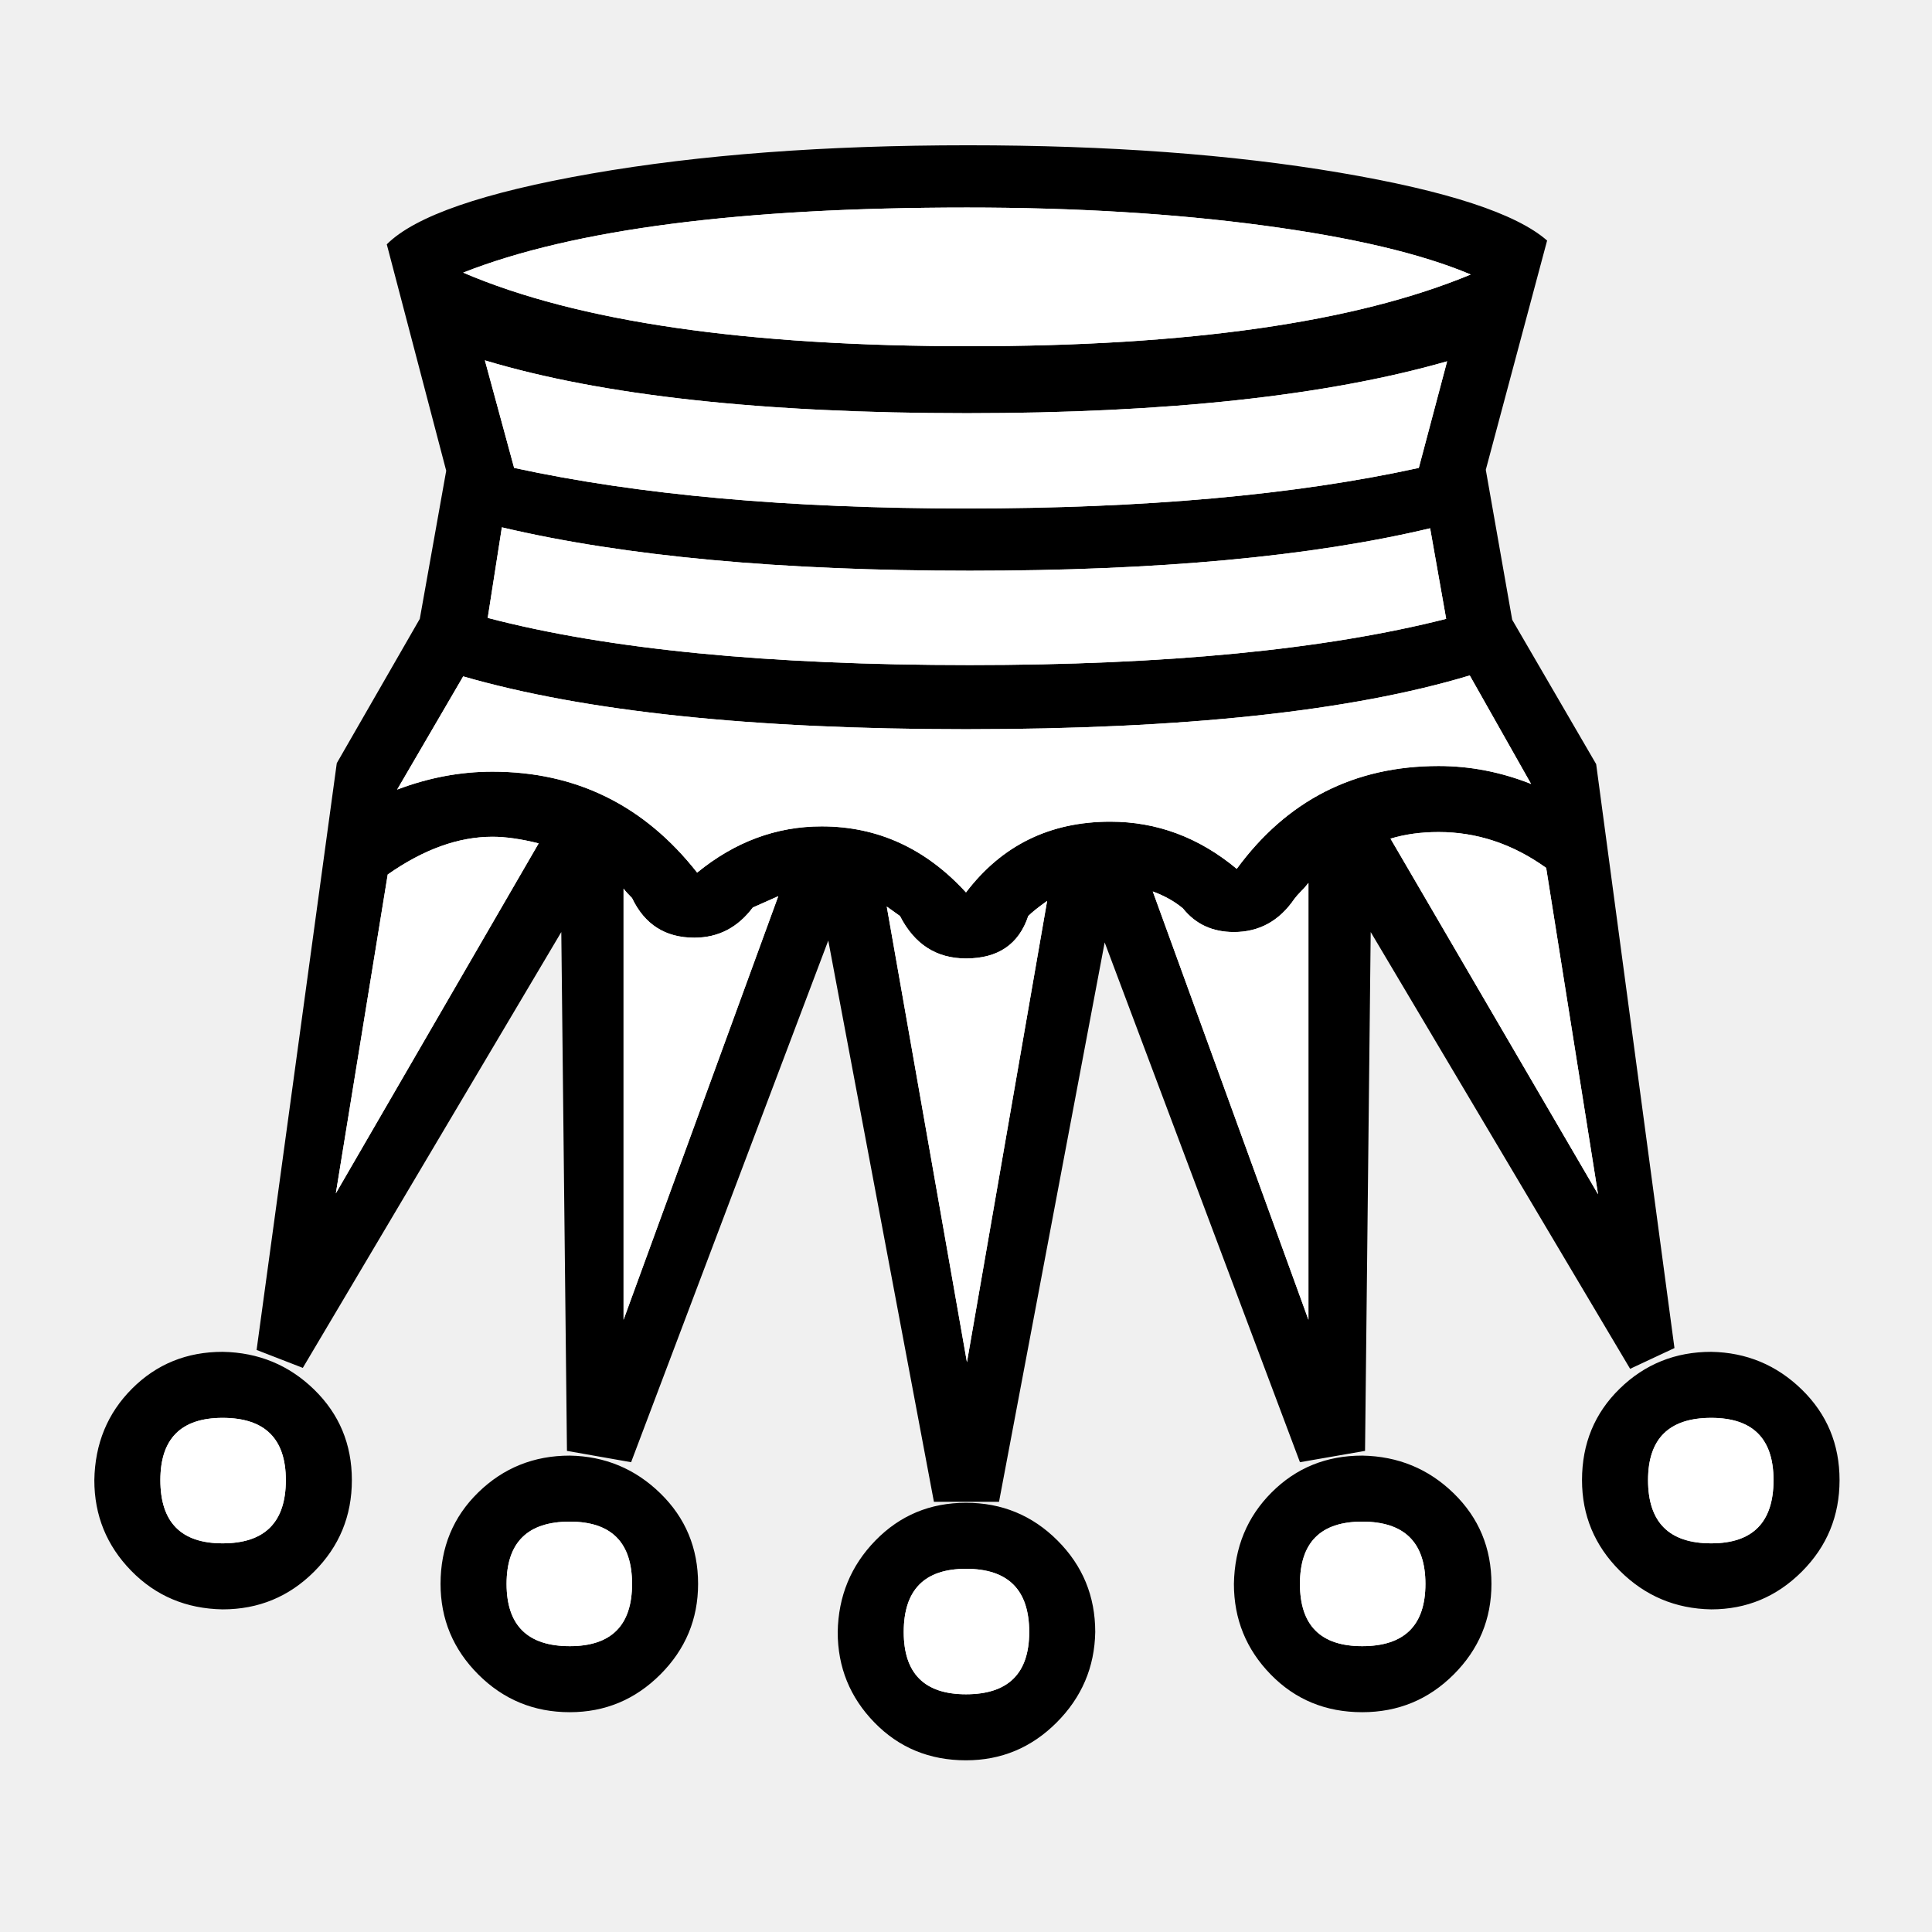
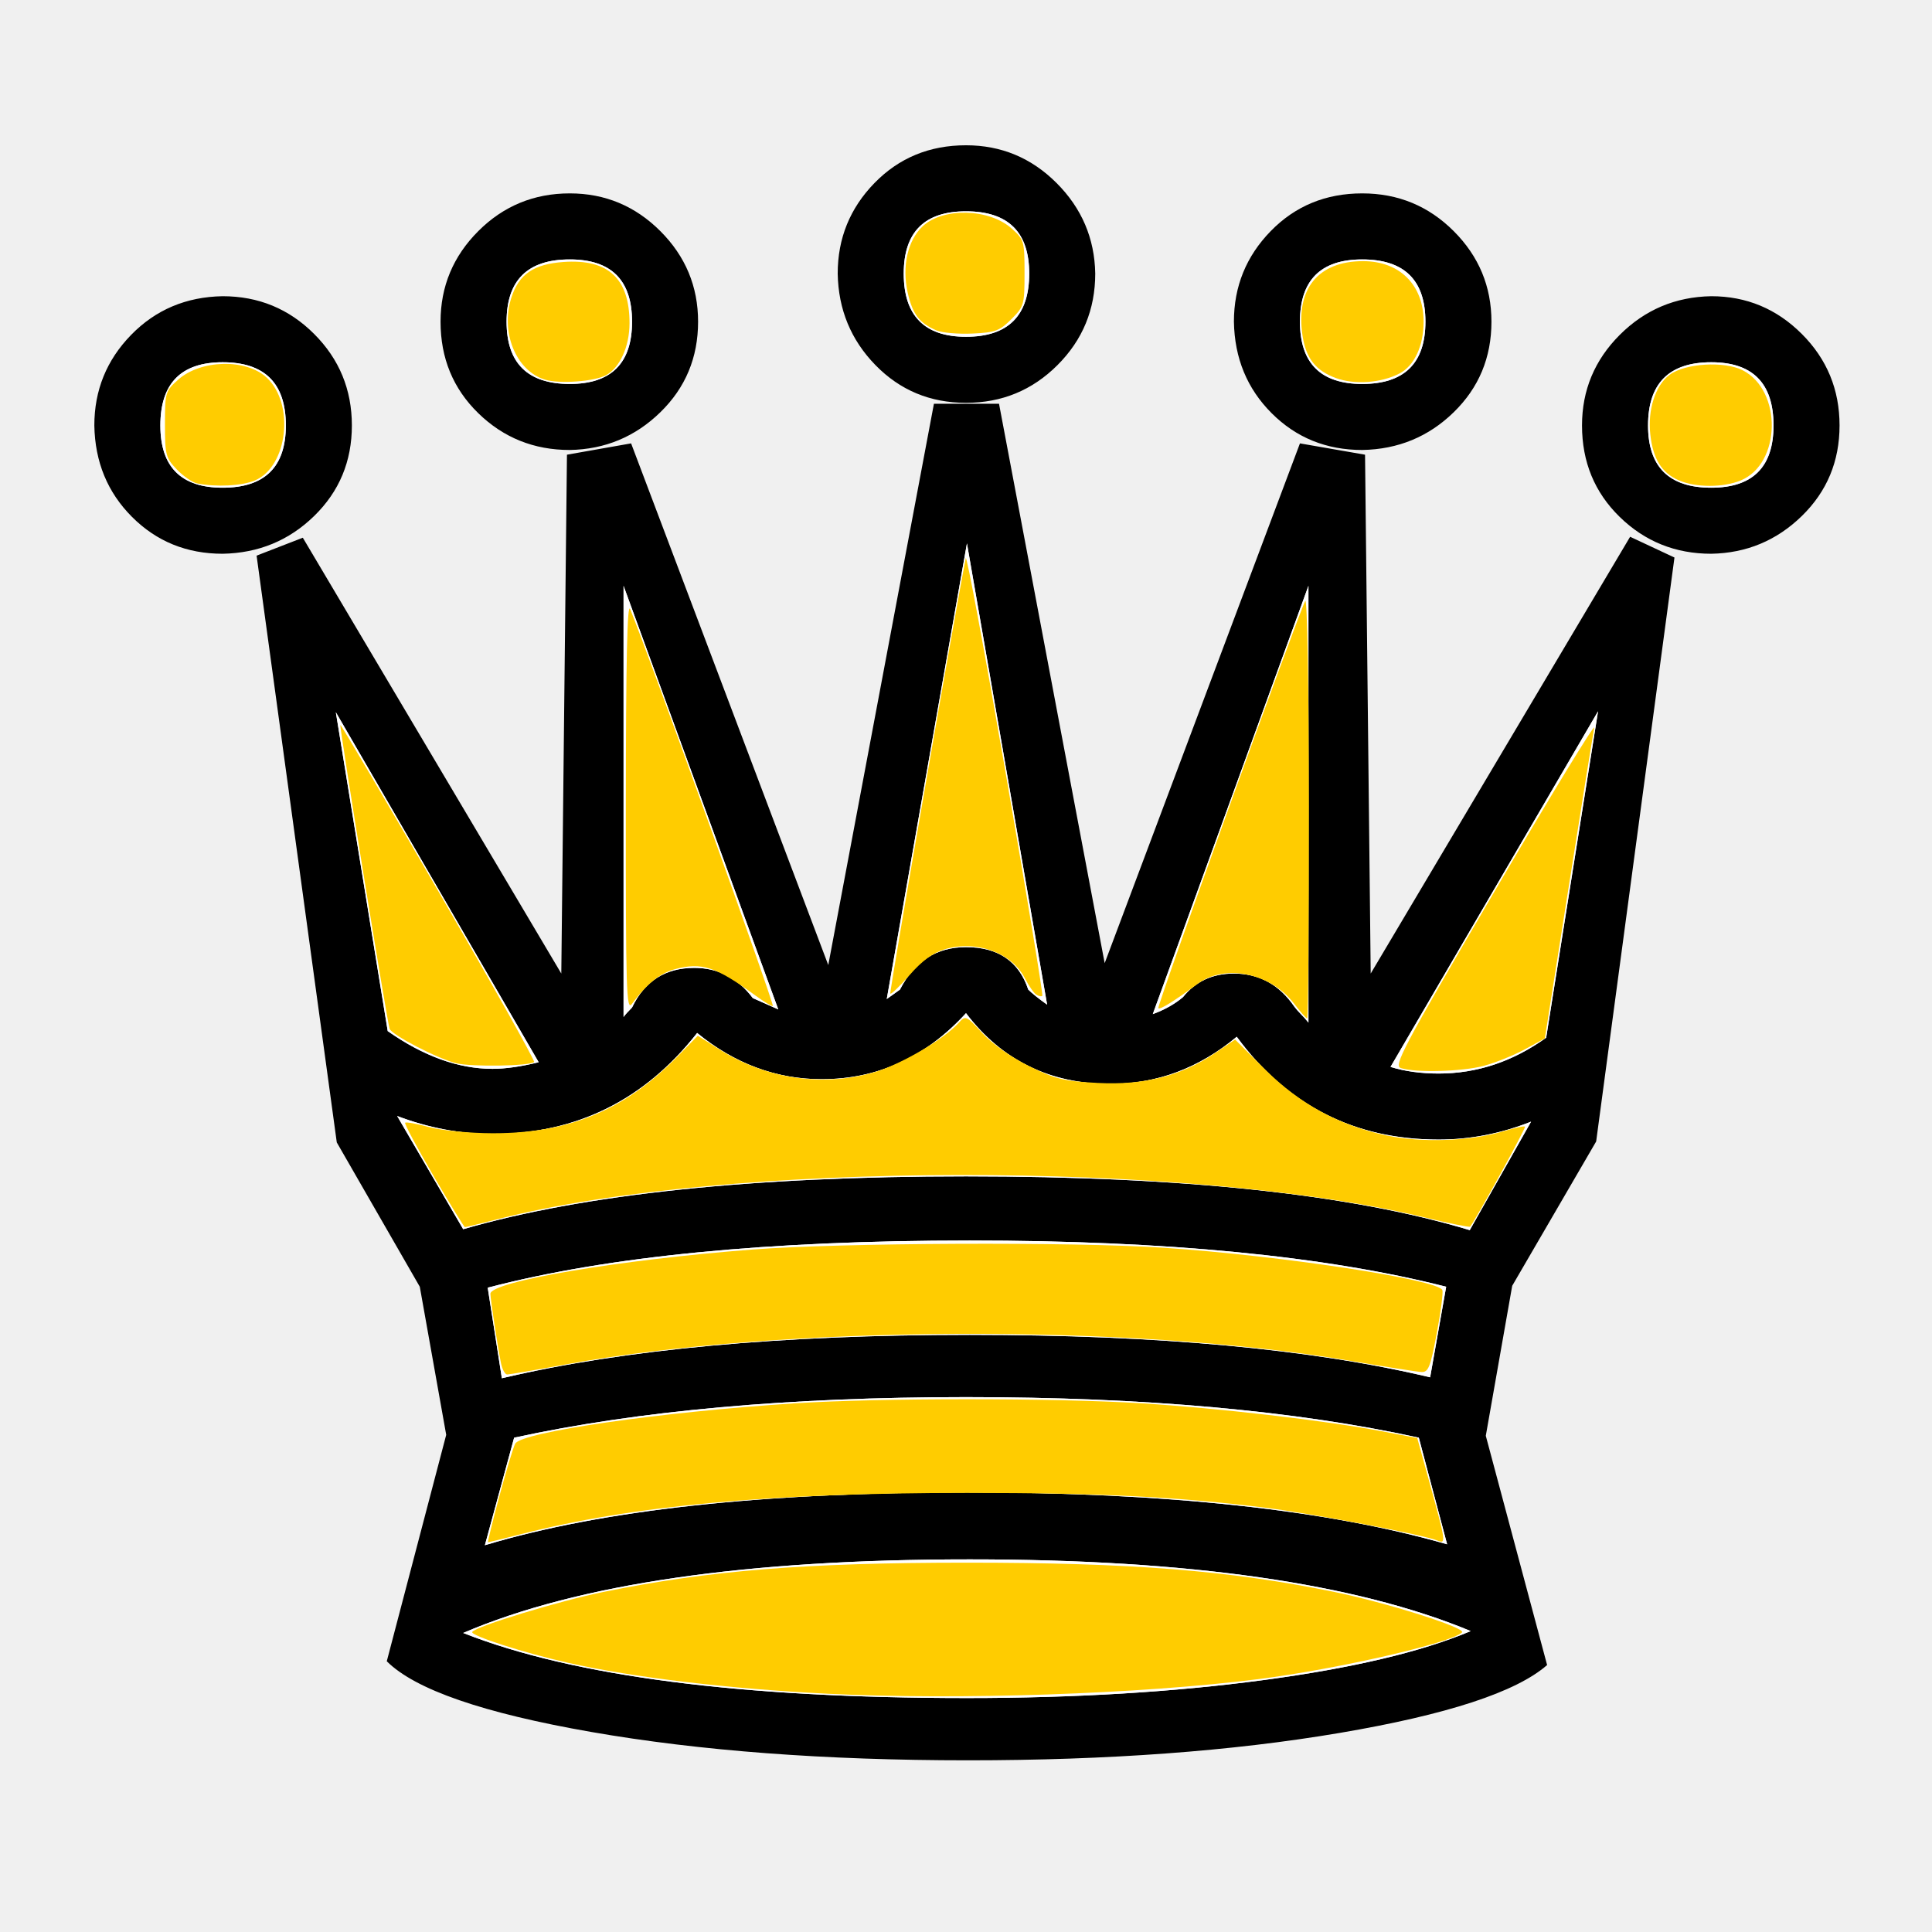
- <svg xmlns="http://www.w3.org/2000/svg" height="100%" width="100%" version="1.1" viewBox="0 0 2048 2048" id="svg46">
-   <defs id="defs50" />
-   <path style="color:#000000;display:block;fill:#000000;fill-rule:nonzero" d="m 1024,1593 q -57,0 -96,40 -39,40 -40,97 0,56 39,96 39,40 97,40 56,0 96,-40 40,-40 41,-96 0,-57 -40,-97 -40,-40 -97,-40 z m 0,70 q 67,0 67,67 0,66 -67,66 -66,0 -66,-66 0,-67 66,-67 z M 1533,656 q -193,49 -505,49 -320,0 -511,-50 l 15,-96 q 195,46 496,46 299,0 488,-45 z m 25,60 65,115 q -48,-19 -98,-19 -134,0 -214,109 -60,-50 -134,-50 -96,0 -153,75 -64,-70 -153,-70 -72,0 -132,49 -84,-107 -217,-107 -51,0 -101,19 l 70,-120 q 194,56 533,56 345,0 534,-57 z m -448,239 -85,489 -85,-483 q 3,2 14,10 23,45 70,45 51,0 66,-45 6,-6 20,-16 z m 277,-19 v 463 L 1222,945 q 19,7 32,18 20,25 54,25 40,0 64,-35 3,-4 7,-8 4,-4 8,-9 z M 825,950 661,1399 V 942 q 3,4 9,10 20,42 66,42 38,0 62,-32 27,-12 27,-12 z M 571,894 356,1265 411,927 q 57,-40 111,-40 21,0 49,7 z m 903,-5 q 23,-7 51,-7 61,0 114,38 l 55,346 z m 60,-506 -30,113 q -196,43 -480,43 -281,0 -479,-43 L 514,382 q 186,56 511,56 317,0 509,-55 z m 106,-128 q -49,-43 -220,-72 -171,-29 -394,-29 -227,0 -399,30 -172,30 -217,75 l 63,240 -28,157 -88,153 -85,622 49,19 274,-462 6,550 68,12 209,-553 112,595 h 69 l 112,-593 207,551 69,-12 6,-550 275,463 47,-22 -83,-619 -89,-153 -28,-159 z m -81,36 q -183,76 -531,76 -355,0 -537,-78 175,-69 534,-69 172,0 314,19 142,19 220,52 z M 604,1543 q -57,0 -97,39 -40,39 -40,97 0,56 40,96 40,40 97,40 56,0 96,-40 40,-40 40,-96 0,-57 -40,-96 -40,-39 -96,-40 z m 0,70 q 66,0 66,66 0,66 -66,66 -67,0 -67,-66 0,-66 67,-66 z m 840,0 q 67,0 67,66 0,66 -67,66 -66,0 -66,-66 0,-66 66,-66 z m 0,-70 q -57,0 -96,39 -39,39 -40,97 0,56 39,96 39,40 97,40 57,0 97,-40 40,-40 40,-96 0,-57 -40,-96 -40,-39 -97,-40 z M 236,1433 q -57,0 -96,39 -39,39 -40,97 0,56 39,96 39,40 97,41 57,0 97,-40 40,-40 40,-97 0,-57 -40,-96 -40,-39 -97,-40 z m 0,70 q 67,0 67,66 0,67 -67,67 -66,0 -66,-67 0,-66 66,-66 z m 1578,0 q 66,0 66,66 0,67 -66,67 -67,0 -67,-67 0,-66 67,-66 z m 0,-70 q -57,0 -97,39 -40,39 -40,97 0,56 40,96 40,40 97,41 56,0 96,-40 40,-40 40,-97 0,-57 -40,-96 -40,-39 -96,-40 z" display="block" id="path14" />
-   <g id="g44" transform="matrix(1,0,0,-1,0,2020)" style="fill:#ffffff;fill-rule:nonzero">
-     <path style="color:#000000;display:block" d="m 1024,357 q 67,0 67,-67 0,-66 -67,-66 -66,0 -66,66 0,67 66,67 z" display="block" id="path16" />
-     <path style="color:#000000;display:block" d="m 1533,1364 q -193,-49 -505,-49 -320,0 -511,50 l 15,96 q 195,-46 496,-46 299,0 488,45 z" display="block" id="path18" />
-     <path style="color:#000000;display:block" d="m 1558,1304 65,-115 q -48,19 -98,19 -134,0 -214,-109 -60,50 -134,50 -96,0 -153,-75 -64,70 -153,70 -72,0 -132,-49 -84,107 -217,107 -51,0 -101,-19 l 70,120 q 194,-56 533,-56 345,0 534,57 z" display="block" id="path20" />
-     <path style="color:#000000;display:block" d="m 1110,1065 -85,-489 -85,483 q 3,-2 14,-10 23,-45 70,-45 51,0 66,45 6,6 20,16 z" display="block" id="path22" />
-     <path style="color:#000000;display:block" d="M 1387,1084 V 621 l -165,454 q 19,-7 32,-18 20,-25 54,-25 40,0 64,35 3,4 7,8 4,4 8,9 z" display="block" id="path24" />
-     <path style="color:#000000;display:block" d="M 825,1070 661,621 v 457 q 3,-4 9,-10 20,-42 66,-42 38,0 62,32 27,12 27,12 z" display="block" id="path26" />
-     <path style="color:#000000;display:block" d="m 571,1126 -215,-371 55,338 q 57,40 111,40 21,0 49,-7 z" display="block" id="path28" />
-     <path style="color:#000000;display:block" d="m 1474,1131 q 23,7 51,7 61,0 114,-38 l 55,-346 z" display="block" id="path30" />
-     <path style="color:#000000;display:block" d="m 1534,1637 -30,-113 q -196,-43 -480,-43 -281,0 -479,43 l -31,114 q 186,-56 511,-56 317,0 509,55 z" display="block" id="path32" />
-     <path style="color:#000000;display:block" d="m 1559,1729 q -183,-76 -531,-76 -355,0 -537,78 175,69 534,69 172,0 314,-19 142,-19 220,-52 z" display="block" id="path34" />
-     <path style="color:#000000;display:block" d="m 604,407 q 66,0 66,-66 0,-66 -66,-66 -67,0 -67,66 0,66 67,66 z" display="block" id="path36" />
-     <path style="color:#000000;display:block" d="m 1444,407 q 67,0 67,-66 0,-66 -67,-66 -66,0 -66,66 0,66 66,66 z" display="block" id="path38" />
-     <path style="color:#000000;display:block" d="m 236,517 q 67,0 67,-66 0,-67 -67,-67 -66,0 -66,67 0,66 66,66 z" display="block" id="path40" />
-     <path style="color:#000000;display:block" d="m 1814,517 q 66,0 66,-66 0,-67 -66,-67 -67,0 -67,67 0,66 67,66 z" display="block" id="path42" />
+ <svg xmlns="http://www.w3.org/2000/svg" height="100%" width="100%" version="1.1" viewBox="0 0 2048 2048" id="svg34">
+   <defs id="defs38" />
+   <path style="color:black;" d="m1024 1621q-57 0-96 40t-40 97q0 56 39 96t97 40q56 0 96-40t41-96q0-57-40-97t-97-40zm0 70q67 0 67 67 0 66-67 66-66 0-66-66 0-67 66-67zm509-1007q-193 49-505 49-320 0-511-50l15-96q195 46 496 46 299 0 488-45l17 96zm25 60 65 115q-48-19-98-19-134 0-214 109-60-50-134-50-96 0-153 75-64-70-153-70-72 0-132 49-84-107-217-107-51 0-101 19l70-120q194 56 533 56 345 0 534-57zm-448 239-85 489-85-483q3 2 14 10 23 45 70 45 51 0 66-45 6-6 20-16zm277-19v463l-165-454q19 7 32 18 20 25 54 25 40 0 64-35 3-4 7-8t8-9zm-562 14-164 449v-457q3 4 9 10 20 42 66 42 38 0 62-32 27-12 27-12zm-254-56-215 371 55-338q57-40 111-40 21 0 49 7zm903-5q23-7 51-7 61 0 114 38l55 346-220-377zm60-506-30 113q-196 43-480 43-281 0-479-43l-31-114q186 56 511 56 317 0 509-55zm106-128q-49-43-220-72t-394-29q-227 0-399 30t-217 75l63 240-28 157-88 153-85 622 49 19 274-462 6 550 68 12 209-553 112 595h69l112-593 207 551 69-12 6-550 275 463 47-22-83-619-89-153-28-159 65-243zm-81 36q-183 76-531 76-355 0-537-78 175-69 534-69 172 0 314 19t220 52zm-955 1252q-57 0-97 39t-40 97q0 56 40 96t97 40q56 0 96-40t40-96q0-57-40-96t-96-40zm0 70q66 0 66 66t-66 66q-67 0-67-66t67-66zm840 0q67 0 67 66t-67 66q-66 0-66-66t66-66zm0-70q-57 0-96 39t-40 97q0 56 39 96t97 40q57 0 97-40t40-96q0-57-40-96t-97-40zm-1208-110q-57 0-96 39t-40 97q0 56 39 96t97 41q57 0 97-40t40-97-40-96-97-40zm0 70q67 0 67 66 0 67-67 67-66 0-66-67 0-66 66-66zm1578 0q66 0 66 66 0 67-66 67-67 0-67-67 0-66 67-66zm0-70q-57 0-97 39t-40 97q0 56 40 96t97 41q56 0 96-40t40-97-40-96-96-40z" fill-rule="nonzero" transform="translate(0,2048) scale(1,-1)" display="block" fill="#000" id="path2" />
+   <g fill-rule="nonzero" fill="#fff" id="g32">
+     <path style="color:black;" d="m1024 357q67 0 67-67 0-66-67-66-66 0-66 66 0 67 66 67z" display="block" id="path4" />
+     <path style="color:black;" d="m1533 1364q-193-49-505-49-320 0-511 50l15 96q195-46 496-46 299 0 488 45l17-96z" display="block" id="path6" />
+     <path style="color:black;" d="m1558 1304 65-115q-48 19-98 19-134 0-214-109-60 50-134 50-96 0-153-75-64 70-153 70-72 0-132-49-84 107-217 107-51 0-101-19l70 120q194-56 533-56 345 0 534 57z" display="block" id="path8" />
+     <path style="color:black;" d="m1110 1065-85-489-85 483q3-2 14-10 23-45 70-45 51 0 66 45 6 6 20 16z" display="block" id="path10" />
+     <path style="color:black;" d="m1387 1084v-463l-165 454q19-7 32-18 20-25 54-25 40 0 64 35 3 4 7 8t8 9z" display="block" id="path12" />
+     <path style="color:black;" d="m825 1070-164-449v457q3-4 9-10 20-42 66-42 38 0 62 32 27 12 27 12z" display="block" id="path14" />
+     <path style="color:black;" d="m571 1126-215-371 55 338q57 40 111 40 21 0 49-7z" display="block" id="path16" />
+     <path style="color:black;" d="m1474 1131q23 7 51 7 61 0 114-38l55-346-220 377z" display="block" id="path18" />
+     <path style="color:black;" d="m1534 1637-30-113q-196-43-480-43-281 0-479 43l-31 114q186-56 511-56 317 0 509 55z" display="block" id="path20" />
+     <path style="color:black;" d="m1559 1729q-183-76-531-76-355 0-537 78 175 69 534 69 172 0 314-19t220-52z" display="block" id="path22" />
+     <path style="color:black;" d="m604 407q66 0 66-66t-66-66q-67 0-67 66t67 66z" display="block" id="path24" />
+     <path style="color:black;" d="m1444 407q67 0 67-66t-67-66q-66 0-66 66t66 66z" display="block" id="path26" />
+     <path style="color:black;" d="m236 517q67 0 67-66 0-67-67-67-66 0-66 67 0 66 66 66z" display="block" id="path28" />
+     <path style="color:black;" d="m1814 517q66 0 66-66 0-67-66-67-67 0-67 67 0 66 67 66z" display="block" id="path30" />
  </g>
+   <path style="fill:#ffcc00;fill-opacity:1;stroke-width:4.339" d="m 209.086,512.487 c -5.041,-0.991 -14.803,-7.687 -21.695,-14.88 -11.684,-12.196 -12.53,-15.426 -12.53,-47.861 0,-33.667 0.446,-35.182 13.91,-47.211 23.947,-21.397 71.991,-22.587 93.854,-2.325 30.045,27.845 22.433,94.518 -12.455,109.095 -13.92,5.816 -40.617,7.207 -61.084,3.183 z" id="path42" />
+   <path style="fill:#ffcc00;fill-opacity:1;stroke-width:4.339" d="m 577.661,402.444 c -30.716,-9.36 -47.424,-50.305 -35.538,-87.09 7.986,-24.715 23.579,-35.358 55.149,-37.641 47.451,-3.432 70.08,17.519 70.047,64.854 -0.017,24.779 -10.227,47.3 -25.035,55.225 -12.497,6.688 -49.256,9.334 -64.623,4.652 z" id="path44" />
+   <path style="fill:#ffcc00;fill-opacity:1;stroke-width:4.339" d="m 992.849,350.317 c -18.289,-7.69 -25.529,-17.208 -30.714,-40.377 -6.192,-27.671 0.145,-55.442 16.007,-70.142 21.669,-20.082 70.466,-18.831 94.246,2.417 13.182,11.778 13.66,13.429 13.66,47.189 0,33.617 -0.546,35.53 -13.971,48.956 -12.347,12.347 -17.139,14.117 -41.22,15.226 -14.987,0.69 -32.09,-0.781 -38.007,-3.269 z" id="path46" />
+   <path style="fill:#ffcc00;fill-opacity:1;stroke-width:4.339" d="m 1415.976,400.722 c -21.375,-7.898 -31.561,-20.865 -35.232,-44.851 -7.567,-49.445 16.49,-79.055 64.214,-79.038 38.865,0.014 64.119,25.268 64.133,64.133 0.01,25.731 -9.804,46.793 -25.611,54.967 -19.577,10.124 -47.671,12.117 -67.505,4.788 z" id="path48" />
+   <path style="fill:#ffcc00;fill-opacity:1;stroke-width:4.339" d="m 1779.527,509.14 c -18.088,-7.868 -27.183,-22.496 -30.12,-48.442 -2.984,-26.364 5.349,-52.199 20.45,-63.401 16.554,-12.28 58.16,-14.783 77.681,-4.674 41.872,21.685 40.467,98.804 -2.125,116.6 -18.684,7.807 -47.832,7.77 -65.886,-0.084 z" id="path50" />
+   <path style="fill:#ffcc00;fill-opacity:1;stroke-width:4.339" d="m 1098.459,1054.354 c -2.581,-1.66 -7.989,-9.45 -12.017,-17.312 -13.895,-27.116 -51.569,-40.771 -84.921,-30.778 -12.608,3.777 -23.973,12.089 -37.19,27.198 -10.468,11.967 -19.729,20.884 -20.578,19.816 -1.143,-1.437 69.771,-410.588 79.999,-461.565 0.852,-4.248 19.856,97.998 42.23,227.213 22.374,129.215 39.89,235.727 38.925,236.692 -0.965,0.965 -3.867,0.397 -6.448,-1.263 z" id="path52" />
+   <path style="fill:#ffcc00;fill-opacity:1;stroke-width:4.339" d="m 663.41,853.912 c 0.096,-153.959 1.46,-215.893 4.586,-208.271 19.61,47.819 153.685,420.881 151.26,420.881 -1.711,0 -9.746,-4.85 -17.855,-10.778 -42.616,-31.153 -57.459,-36.049 -85.991,-28.366 -15.872,4.274 -29.679,15.449 -45.685,36.974 -5.74,7.719 -6.437,-15.534 -6.316,-210.441 z" id="path54" />
+   <path style="fill:#ffcc00;fill-opacity:1;stroke-width:4.339" d="m 483.44,1127.056 c -19.849,-4.985 -67.929,-29.859 -70.428,-36.436 -2.586,-6.807 -53.49,-320.849 -52.214,-322.125 0.603,-0.603 47.541,79.049 104.308,177.002 56.767,97.954 102.25,179.061 101.074,180.237 -4.4,4.399 -66.532,5.392 -82.74,1.322 z" id="path56" />
+   <path style="fill:#ffcc00;fill-opacity:1;stroke-width:4.339" d="m 1371.908,1064.067 c -24.777,-32.484 -72.951,-42.639 -101.897,-21.479 -26.61,19.453 -40.347,27.98 -42.157,26.171 -1.814,-1.814 149.032,-419.911 155.788,-431.796 2.078,-3.655 3.758,91.929 3.832,218.034 0.073,123.498 -0.745,224.542 -1.817,224.542 -1.072,0 -7.259,-6.963 -13.75,-15.472 z" id="path58" />
+   <path style="fill:#ffcc00;fill-opacity:1;stroke-width:4.339" d="m 1485.059,1132.259 c -8.018,-2.556 1.33,-20.207 99.16,-187.228 59.407,-101.424 107,-179.525 105.763,-173.559 -1.238,5.966 -13.529,82.497 -27.314,170.068 l -25.064,159.221 -21.298,11.592 c -11.714,6.375 -31.353,14.269 -43.643,17.541 -22.885,6.093 -71.768,7.413 -87.605,2.366 z" id="path60" />
+   <path style="fill:#ffcc00;fill-opacity:1;stroke-width:4.339" d="m 459.457,1246.38 c -17.486,-29.946 -30.982,-55.257 -29.992,-56.247 0.99,-0.99 12.448,1.089 25.462,4.62 13.302,3.609 42.66,6.467 67.052,6.528 80.745,0.201 140.144,-24.35 195.648,-80.867 l 22.088,-22.491 23.471,14.818 c 49.745,31.405 111.255,40.001 165.766,23.164 27.722,-8.562 71.953,-34.659 87.087,-51.383 7.549,-8.341 7.988,-8.156 25.357,10.686 10.574,11.471 30.452,25.489 49.478,34.893 27.906,13.792 36.812,15.98 72.675,17.856 48.825,2.554 88.418,-7.418 123.686,-31.151 l 22.034,-14.828 31.575,31.465 c 36.958,36.83 78.848,59.604 129.202,70.245 37.255,7.873 89.174,5.996 123.459,-4.462 11.821,-3.606 22.215,-5.834 23.098,-4.951 1.216,1.216 -51.605,97.491 -58.162,106.008 -0.689,0.895 -22.323,-3.476 -48.078,-9.711 -250.29,-60.604 -741.359,-59.833 -981.736,1.541 -18.771,4.793 -34.86,8.714 -35.754,8.714 -0.894,0 -15.932,-24.501 -33.417,-54.447 z" id="path62" />
+   <path style="fill:#ffcc00;fill-opacity:1;stroke-width:4.339" d="m 531.086,1445.098 c -3.57,-17.526 -11.205,-67.502 -11.243,-73.596 -0.081,-13.001 135.922,-35.992 277.662,-46.938 93.791,-7.243 340.076,-8.314 436.068,-1.897 122.83,8.212 291.281,33.809 295.384,44.885 0.992,2.677 -1.692,23.416 -5.964,46.087 -6.732,35.73 -8.897,41.158 -16.254,40.755 -4.668,-0.256 -38.752,-5.622 -75.742,-11.924 -231.801,-39.496 -605.746,-37.705 -831.867,3.984 -31.547,5.816 -59.216,10.575 -61.486,10.575 -2.27,0 -5.221,-5.37 -6.558,-11.932 z" id="path64" />
+   <path style="fill:#ffcc00;fill-opacity:1;stroke-width:4.339" d="m 529.317,1586.115 c 7.218,-26.848 14.776,-51.935 16.796,-55.75 6.534,-12.341 153.599,-33.551 296.877,-42.816 88.541,-5.726 274.305,-5.733 366.718,-0.014 80.307,4.97 195.042,18.271 253.706,29.411 l 38.926,7.392 11.93,43.27 c 18.714,67.877 18.902,69.18 9.417,65.411 -16.054,-6.381 -130.732,-28.266 -181.64,-34.664 -93.119,-11.703 -175.373,-15.808 -316.746,-15.808 -208.743,0 -354.807,13.488 -472.766,43.657 -18.762,4.799 -34.615,8.725 -35.228,8.725 -0.613,0 4.791,-21.966 12.009,-48.813 z" id="path66" />
+   <path style="fill:#ffcc00;fill-opacity:1;stroke-width:4.339" d="m 878.273,1795.481 c -105.994,-5.271 -206.414,-17.21 -276.022,-32.817 -46.315,-10.384 -104.011,-28.969 -101.674,-32.75 3.588,-5.806 91.987,-32.775 138.555,-42.272 112.158,-22.872 214.583,-31.139 385.73,-31.132 174.626,0.01 277.256,8.138 388.464,30.778 55.629,11.325 141.275,38.395 136.471,43.135 -11.372,11.221 -132.735,39.035 -216.428,49.602 -124.53,15.722 -317.777,22.286 -455.096,15.456 z" id="path68" />
</svg>
